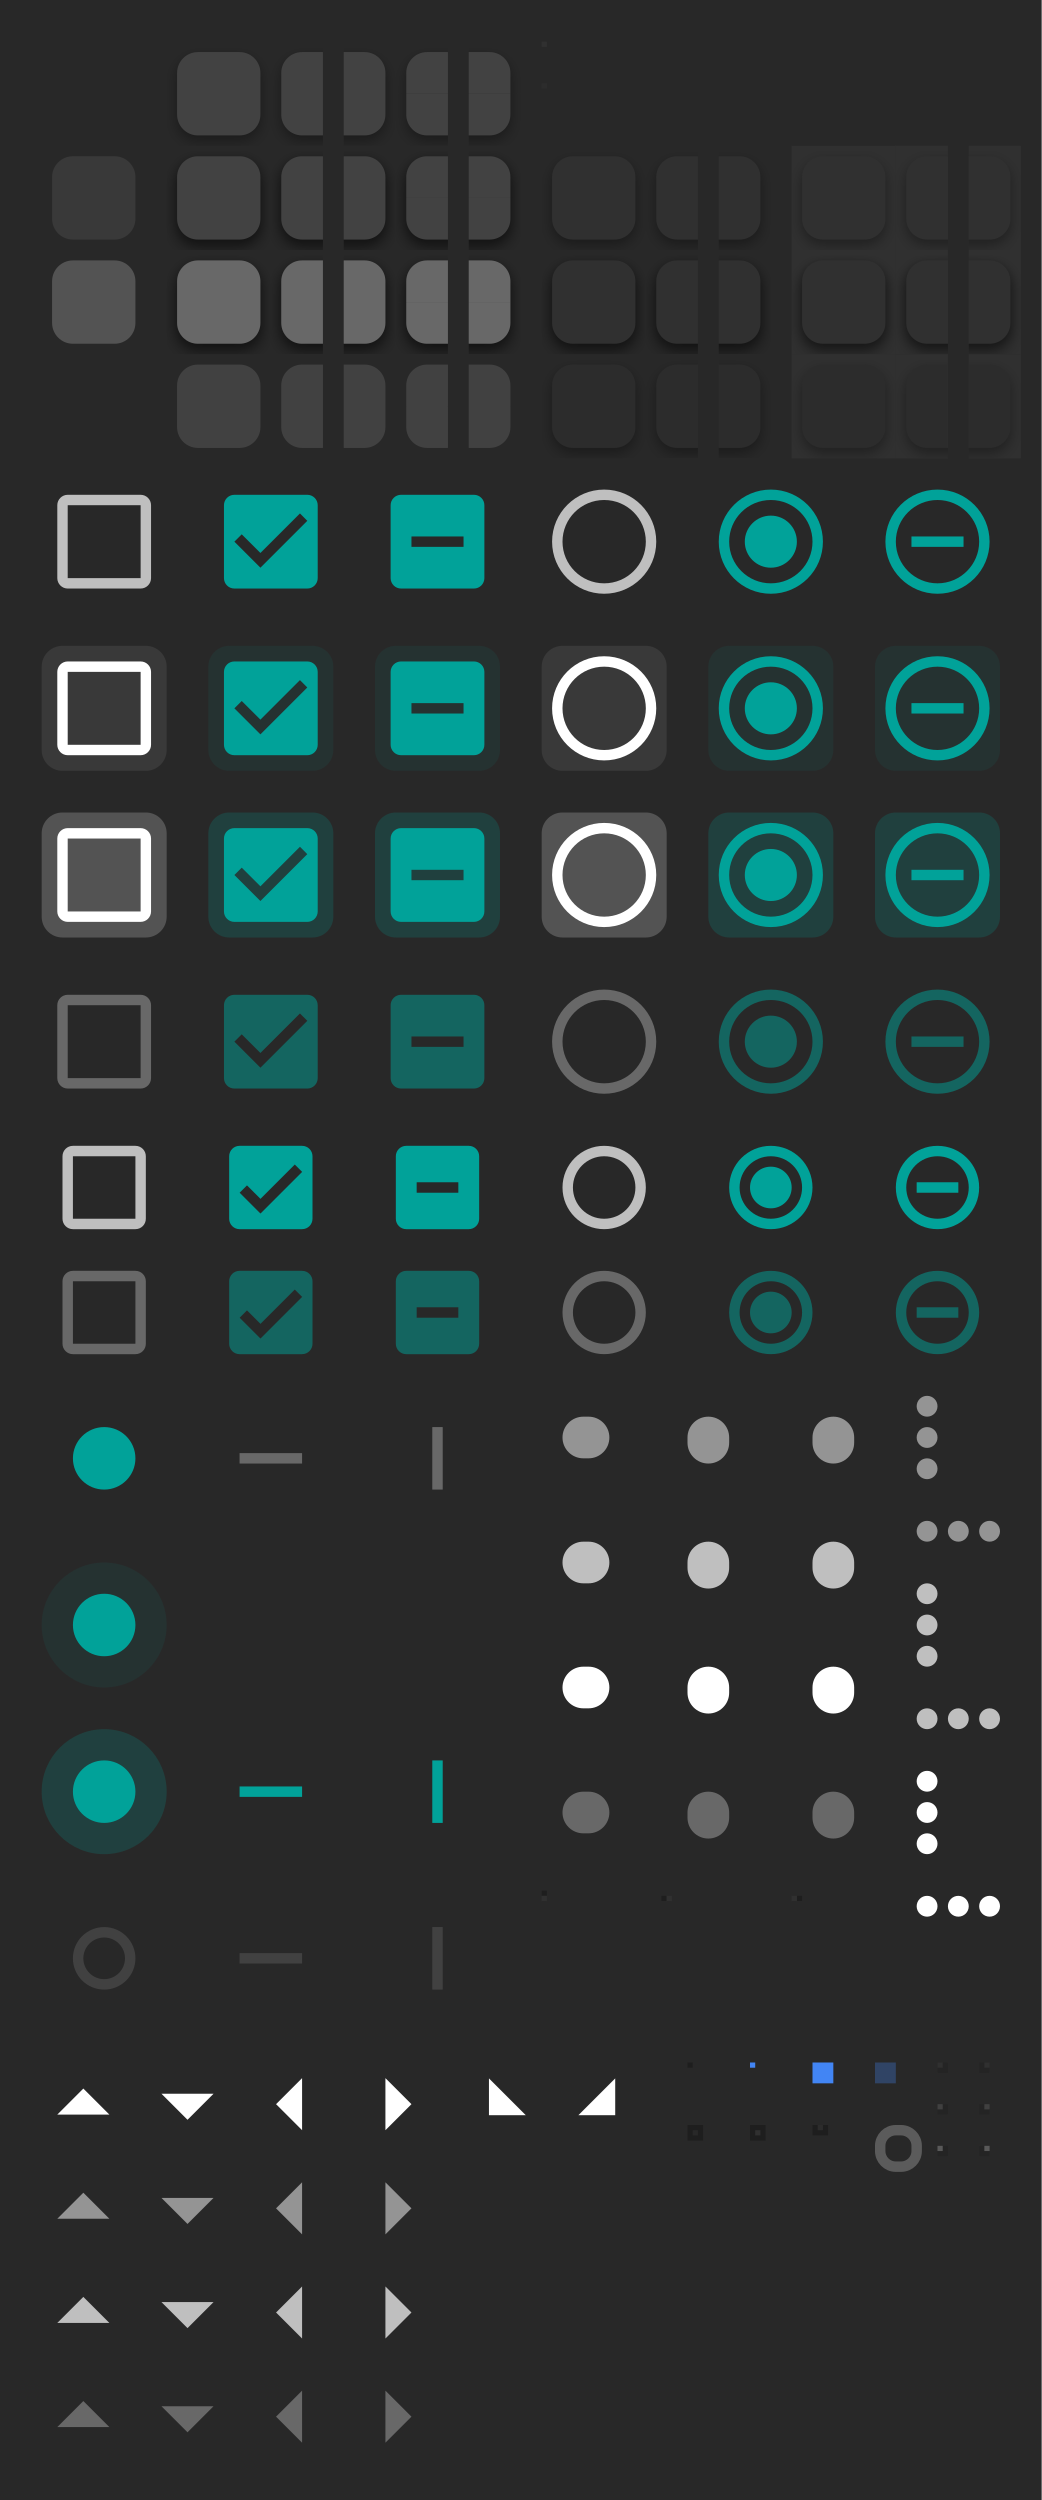
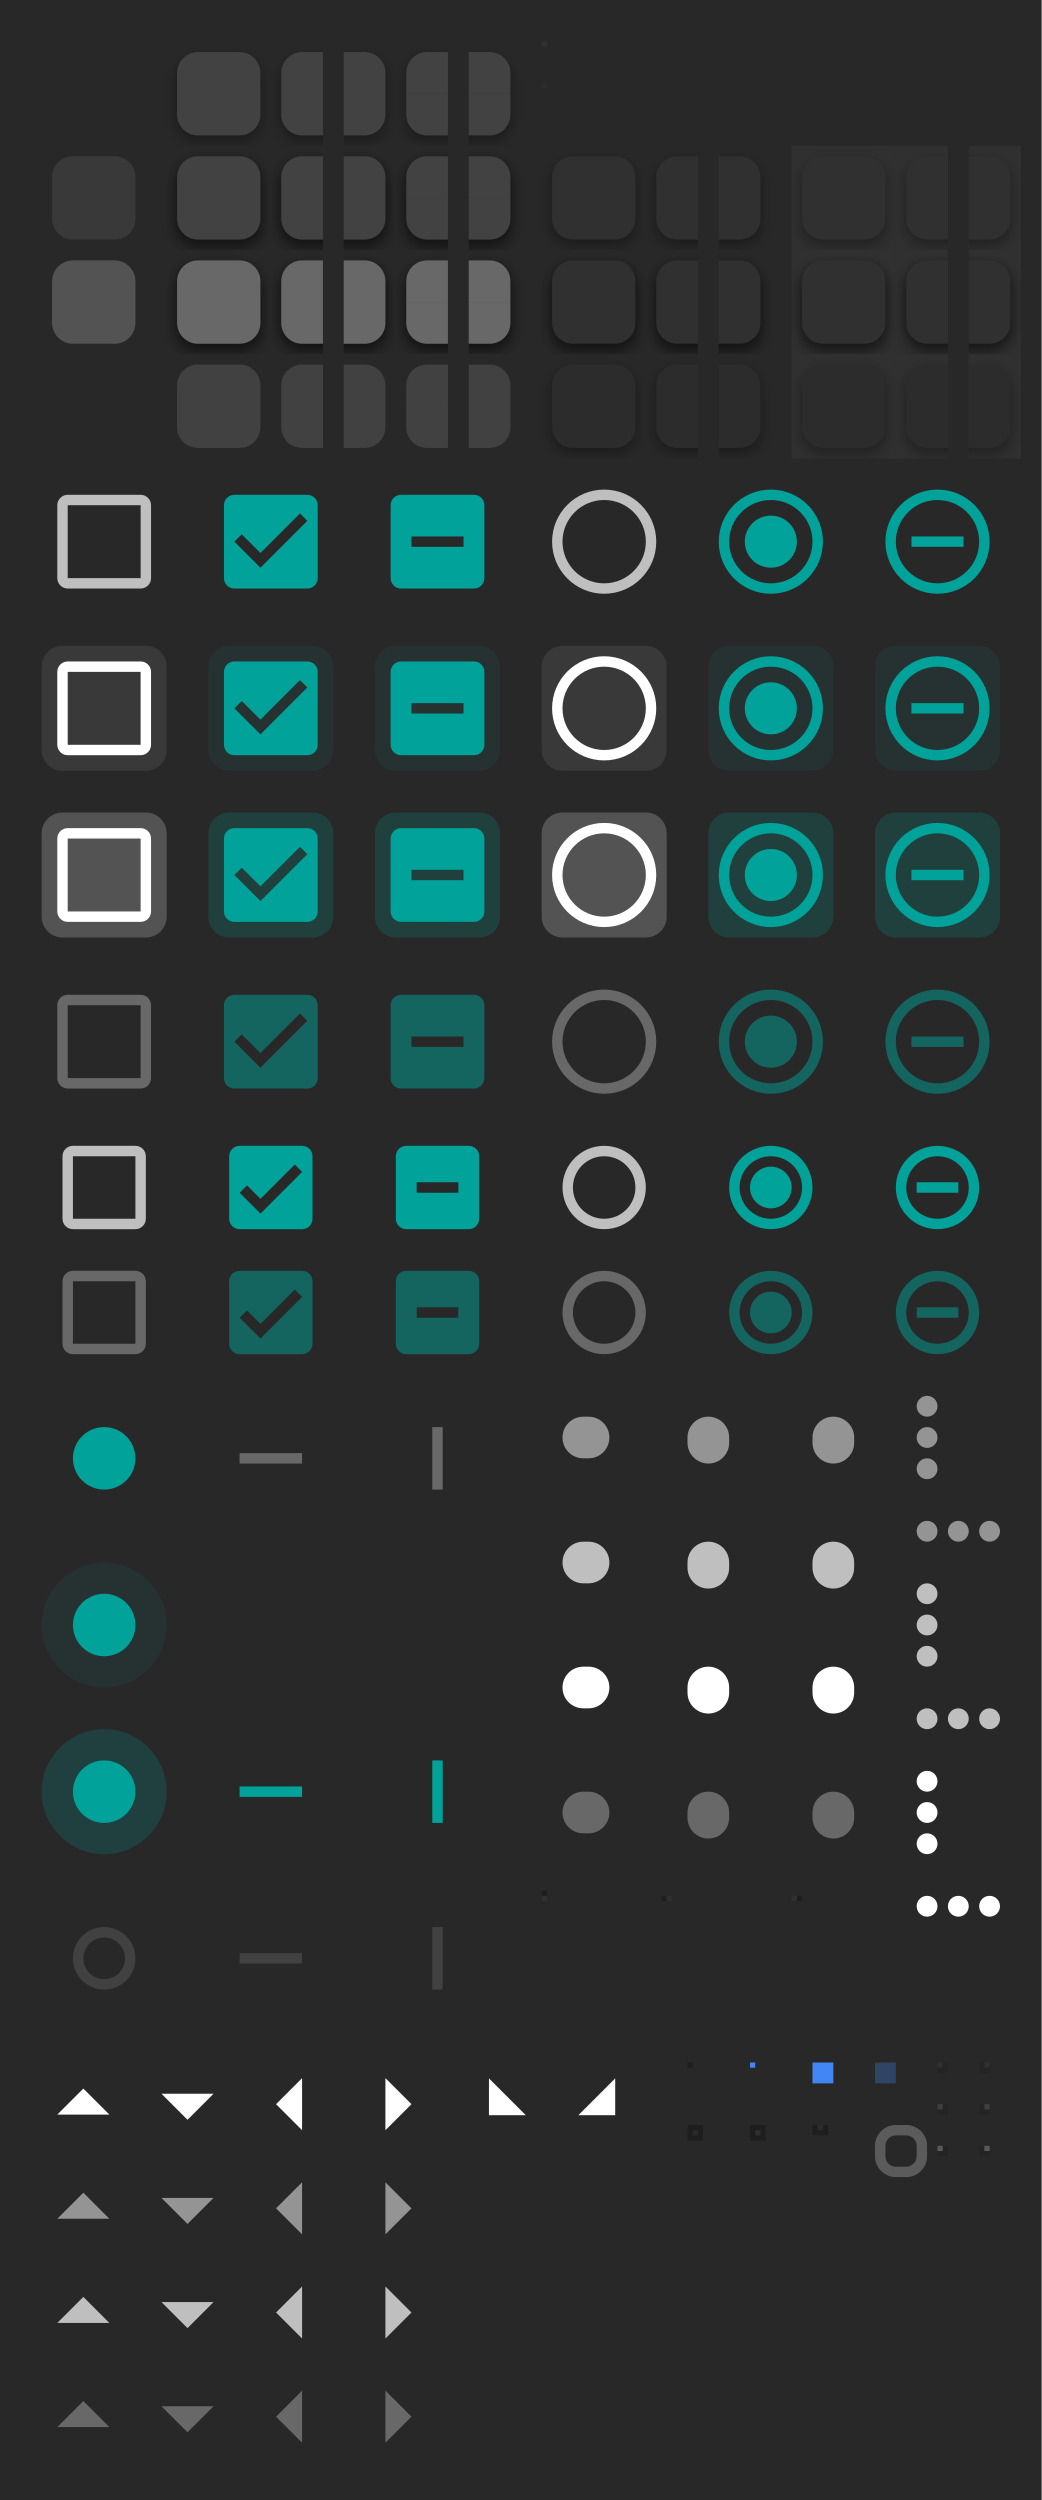
<svg xmlns="http://www.w3.org/2000/svg" xmlns:xlink="http://www.w3.org/1999/xlink" width="200" height="480" viewBox="0 0 200 480">
  <rect width="200" height="480" fill="url(#color-bg)" />
  <defs>
    <linearGradient id="color-fg">
      <stop stop-color="#FFFFFF" />
    </linearGradient>
    <linearGradient id="color-fg-disabled">
      <stop stop-color="#FFFFFF" stop-opacity="0.5" />
    </linearGradient>
    <linearGradient id="color-fg-secondary">
      <stop stop-color="#FFFFFF" stop-opacity="0.7" />
    </linearGradient>
    <linearGradient id="color-fg-secondary-disabled">
      <stop stop-color="#FFFFFF" stop-opacity="0.3" />
    </linearGradient>
    <linearGradient id="color-divider">
      <stop stop-color="#FFFFFF" stop-opacity="0.12" />
    </linearGradient>
    <linearGradient id="color-primary">
      <stop stop-color="#4285F4" />
    </linearGradient>
    <linearGradient id="color-secondary">
      <stop stop-color="#01A299" />
    </linearGradient>
    <linearGradient id="color-secondary-disabled">
      <stop stop-color="#01A299" stop-opacity="0.5" />
    </linearGradient>
    <linearGradient id="color-bg">
      <stop stop-color="#282828" />
    </linearGradient>
    <linearGradient id="color-bg-lighter">
      <stop stop-color="#424242" />
    </linearGradient>
    <linearGradient id="color-base">
      <stop stop-color="#303030" />
    </linearGradient>
    <linearGradient id="color-base-alt">
      <stop stop-color="#2C2C2C" />
    </linearGradient>
    <linearGradient id="color-border">
      <stop stop-color="#000000" stop-opacity="0.26" />
    </linearGradient>
    <filter id="1" color-interpolation-filters="sRGB" x="0" y="0" width="1" height="1">
      <feFlood flood-color="#000000" flood-opacity="0.12" result="flood" />
      <feComposite operator="in" in="flood" in2="SourceGraphic" result="composite1" />
      <feGaussianBlur stdDeviation="1.5" in="composite1" result="blur" />
      <feOffset dx="0" dy="1" result="offset" />
      <feComposite in="SourceGraphic" in2="offset" result="fbSourceGraphic" />
      <feFlood flood-color="#000000" flood-opacity="0.24" result="flood" />
      <feComposite operator="in" in="flood" in2="fbSourceGraphic" result="composite1" />
      <feGaussianBlur stdDeviation="1" in="composite1" result="blur" />
      <feOffset dx="0" dy="1" result="offset" />
      <feComposite in="fbSourceGraphic" in2="offset" result="composite2" />
    </filter>
    <rect id="1x1" width="1" height="1" />
    <rect id="2x2" width="2" height="2" />
    <rect id="4x4" width="4" height="4" />
    <rect id="16x16" width="16" height="16" opacity="0" />
    <rect id="17x17" width="17" height="17" opacity="0" />
    <rect id="24x24" width="24" height="24" opacity="0" />
    <clipPath id="left">
      <rect width="10" height="20" />
    </clipPath>
    <clipPath id="right">
      <rect width="10" height="20" x="10" />
    </clipPath>
    <clipPath id="left-top">
      <rect width="10" height="10" />
    </clipPath>
    <clipPath id="left-bottom">
      <rect width="10" height="10" y="10" />
    </clipPath>
    <clipPath id="right-top">
      <rect width="10" height="10" x="10" />
    </clipPath>
    <clipPath id="right-bottom">
      <rect width="10" height="10" x="10" y="10" />
    </clipPath>
    <g id="base-box">
      <rect width="20" height="20" opacity="0" />
      <rect x="2" y="2" width="16" height="16" rx="4" />
    </g>
    <use xlink:href="#base-box" id="base-flat-button" fill="url(#color-fg)" opacity="0" />
    <use xlink:href="#base-box" id="base-flat-button-hover" fill="url(#color-fg)" opacity="0.08" />
    <use xlink:href="#base-box" id="base-flat-button-active" fill="url(#color-fg)" opacity="0.2" />
    <use xlink:href="#base-box" id="base-flat-button-disabled" fill="url(#color-fg)" opacity="0" />
    <use xlink:href="#base-box" id="base-button" fill="url(#color-bg-lighter)" filter="url(#1)" />
    <use xlink:href="#base-button" id="base-button-hover" filter="url(#1)" />
    <g id="base-button-active">
      <use xlink:href="#base-button-hover" />
      <use xlink:href="#base-flat-button-active" />
    </g>
    <use xlink:href="#base-box" id="base-button-disabled" fill="url(#color-divider)" />
    <use xlink:href="#1x1" id="base-entry-background" fill="url(#color-base)" />
    <use xlink:href="#1x1" id="base-entry-background-disabled" fill="url(#color-base-alt)" />
    <use xlink:href="#base-box" id="base-entry-box" fill="url(#color-base)" filter="url(#1)" />
    <use xlink:href="#base-entry-box" id="base-entry-box-active" filter="url(#1)" />
    <use xlink:href="#base-box" id="base-entry-box-disabled" fill="url(#color-base-alt)" filter="url(#1)" />
    <rect id="background-fill" width="20" height="20" />
    <g id="base-entry">
      <use xlink:href="#background-fill" />
      <use xlink:href="#base-entry-box" />
    </g>
    <g id="base-entry-active">
      <use xlink:href="#background-fill" />
      <use xlink:href="#base-entry-box-active" />
    </g>
    <g id="base-entry-disabled">
      <use xlink:href="#background-fill" />
      <use xlink:href="#base-entry-box-disabled" />
    </g>
    <use clip-path="url(#left)" xlink:href="#base-button" id="base-combo-rtl-button" />
    <use clip-path="url(#left)" xlink:href="#base-button-hover" id="base-combo-rtl-button-hover" />
    <use clip-path="url(#left)" xlink:href="#base-button-active" id="base-combo-rtl-button-active" />
    <use clip-path="url(#left)" xlink:href="#base-button-disabled" id="base-combo-rtl-button-disabled" />
    <use clip-path="url(#right)" xlink:href="#base-button" id="base-combo-ltr-button" />
    <use clip-path="url(#right)" xlink:href="#base-button-hover" id="base-combo-ltr-button-hover" />
    <use clip-path="url(#right)" xlink:href="#base-button-active" id="base-combo-ltr-button-active" />
    <use clip-path="url(#right)" xlink:href="#base-button-disabled" id="base-combo-ltr-button-disabled" />
    <use clip-path="url(#left-top)" xlink:href="#base-button" id="base-spin-rtl-up" />
    <use clip-path="url(#left-top)" xlink:href="#base-button-hover" id="base-spin-rtl-up-hover" />
    <use clip-path="url(#left-top)" xlink:href="#base-button-active" id="base-spin-rtl-up-active" />
    <use clip-path="url(#left-top)" xlink:href="#base-button-disabled" id="base-spin-rtl-up-disabled" />
    <use clip-path="url(#left-bottom)" xlink:href="#base-button" id="base-spin-rtl-down" />
    <use clip-path="url(#left-bottom)" xlink:href="#base-button-hover" id="base-spin-rtl-down-hover" />
    <use clip-path="url(#left-bottom)" xlink:href="#base-button-active" id="base-spin-rtl-down-active" />
    <use clip-path="url(#left-bottom)" xlink:href="#base-button-disabled" id="base-spin-rtl-down-disabled" />
    <use clip-path="url(#right-top)" xlink:href="#base-button" id="base-spin-ltr-up" />
    <use clip-path="url(#right-top)" xlink:href="#base-button-hover" id="base-spin-ltr-up-hover" />
    <use clip-path="url(#right-top)" xlink:href="#base-button-active" id="base-spin-ltr-up-active" />
    <use clip-path="url(#right-top)" xlink:href="#base-button-disabled" id="base-spin-ltr-up-disabled" />
    <use clip-path="url(#right-bottom)" xlink:href="#base-button" id="base-spin-ltr-down" />
    <use clip-path="url(#right-bottom)" xlink:href="#base-button-hover" id="base-spin-ltr-down-hover" />
    <use clip-path="url(#right-bottom)" xlink:href="#base-button-active" id="base-spin-ltr-down-active" />
    <use clip-path="url(#right-bottom)" xlink:href="#base-button-disabled" id="base-spin-ltr-down-disabled" />
    <use clip-path="url(#left)" xlink:href="#base-entry" id="base-combo-ltr-entry" />
    <use clip-path="url(#left)" xlink:href="#base-entry-active" id="base-combo-ltr-entry-active" />
    <use clip-path="url(#left)" xlink:href="#base-entry-disabled" id="base-combo-ltr-entry-disabled" />
    <use clip-path="url(#right)" xlink:href="#base-entry" id="base-combo-rtl-entry" />
    <use clip-path="url(#right)" xlink:href="#base-entry-active" id="base-combo-rtl-entry-active" />
    <use clip-path="url(#right)" xlink:href="#base-entry-disabled" id="base-combo-rtl-entry-disabled" />
    <path id="checkbox-unchecked-path" d="M19 5v14H5V5h14m0-2H5c-1.1 0-2 .9-2 2v14c0 1.1.9 2 2 2h14c1.1 0 2-.9 2-2V5c0-1.1-.9-2-2-2z" />
    <path id="checkbox-checked-path" d="M19 3H5c-1.11 0-2 .9-2 2v14c0 1.1.89 2 2 2h14c1.11 0 2-.9 2-2V5c0-1.1-.89-2-2-2zm-9 14l-5-5 1.41-1.41L10 14.17l7.59-7.59L19 8l-9 9z" />
    <path id="checkbox-mixed-path" d="M19 3H5c-1.1 0-2 .9-2 2v14c0 1.1.9 2 2 2h14c1.1 0 2-.9 2-2V5c0-1.1-.9-2-2-2zm-2 10H7v-2h10v2z" />
    <path id="radio-unchecked-path" d="M12 2C6.48 2 2 6.48 2 12s4.48 10 10 10 10-4.48 10-10S17.52 2 12 2zm0 18c-4.42 0-8-3.58-8-8s3.58-8 8-8 8 3.58 8 8-3.58 8-8 8z" />
    <path id="radio-checked-path" d="M12 7c-2.76 0-5 2.24-5 5s2.24 5 5 5 5-2.24 5-5-2.24-5-5-5zm0-5C6.48 2 2 6.48 2 12s4.48 10 10 10 10-4.48 10-10S17.52 2 12 2zm0 18c-4.42 0-8-3.58-8-8s3.58-8 8-8 8 3.58 8 8-3.58 8-8 8z" />
    <path id="radio-mixed-path" d="M7 11v2h10v-2H7zm5-9C6.48 2 2 6.48 2 12s4.48 10 10 10 10-4.48 10-10S17.52 2 12 2zm0 18c-4.41 0-8-3.59-8-8s3.59-8 8-8 8 3.59 8 8-3.59 8-8 8z" />
    <path id="menu-checkbox-unchecked-path" d="M2 0a2 2 0 0 0-2 2v12a2 2 0 0 0 2 2h12a2 2 0 0 0 2-2V2a2 2 0 0 0-2-2H2zm0 2h12v12H2V2z" />
    <path id="menu-checkbox-checked-path" d="M2 0a2 2 0 0 0-2 2v12a2 2 0 0 0 2 2h12a2 2 0 0 0 2-2V2a2 2 0 0 0-2-2H2zm10.6 3.59L14.01 5l-8 8-4-4 1.41-1.41 2.59 2.59 6.59-6.59z" />
    <path id="menu-checkbox-mixed-path" d="M2 0a2 2 0 0 0-2 2v12a2 2 0 0 0 2 2h12a2 2 0 0 0 2-2V2a2 2 0 0 0-2-2H2zm2 7h8v2H4V7z" />
    <path id="menu-radio-unchecked-path" d="M8 0a8 8 0 0 0-8 8 8 8 0 0 0 8 8 8 8 0 0 0 8-8 8 8 0 0 0-8-8zm0 2a6 6 0 0 1 6 6 6 6 0 0 1-6 6 6 6 0 0 1-6-6 6 6 0 0 1 6-6z" />
    <path id="menu-radio-checked-path" d="M8 0a8 8 0 0 0-8 8 8 8 0 0 0 8 8 8 8 0 0 0 8-8 8 8 0 0 0-8-8zm0 2a6 6 0 0 1 6 6 6 6 0 0 1-6 6 6 6 0 0 1-6-6 6 6 0 0 1 6-6zm0 2a4 4 0 0 0-4 4 4 4 0 0 0 4 4 4 4 0 0 0 4-4 4 4 0 0 0-4-4z" />
    <path id="menu-radio-mixed-path" d="M8 0a8 8 0 0 0-8 8 8 8 0 0 0 8 8 8 8 0 0 0 8-8 8 8 0 0 0-8-8zm0 2a6 6 0 0 1 6 6 6 6 0 0 1-6 6 6 6 0 0 1-6-6 6 6 0 0 1 6-6zM4 7v2h8V7H4z" />
    <rect id="button-fill" width="24" height="24" rx="4" />
    <g id="base-checkbox-unchecked">
      <use xlink:href="#button-fill" />
      <use xlink:href="#checkbox-unchecked-path" fill-opacity="1" />
    </g>
    <g id="base-checkbox-checked">
      <use xlink:href="#button-fill" />
      <use xlink:href="#checkbox-checked-path" fill-opacity="1" />
    </g>
    <g id="base-checkbox-mixed">
      <use xlink:href="#button-fill" />
      <use xlink:href="#checkbox-mixed-path" fill-opacity="1" />
    </g>
    <g id="base-radio-unchecked">
      <use xlink:href="#button-fill" />
      <use xlink:href="#radio-unchecked-path" fill-opacity="1" />
    </g>
    <g id="base-radio-checked">
      <use xlink:href="#button-fill" />
      <use xlink:href="#radio-checked-path" fill-opacity="1" />
    </g>
    <g id="base-radio-mixed">
      <use xlink:href="#button-fill" />
      <use xlink:href="#radio-mixed-path" fill-opacity="1" />
    </g>
    <g id="base-menu-checkbox-unchecked">
      <use xlink:href="#16x16" />
      <use xlink:href="#menu-checkbox-unchecked-path" />
    </g>
    <g id="base-menu-checkbox-checked">
      <use xlink:href="#16x16" />
      <use xlink:href="#menu-checkbox-checked-path" />
    </g>
    <g id="base-menu-checkbox-mixed">
      <use xlink:href="#16x16" />
      <use xlink:href="#menu-checkbox-mixed-path" />
    </g>
    <g id="base-menu-radio-unchecked">
      <use xlink:href="#16x16" />
      <use xlink:href="#menu-radio-unchecked-path" />
    </g>
    <g id="base-menu-radio-checked">
      <use xlink:href="#16x16" />
      <use xlink:href="#menu-radio-checked-path" />
    </g>
    <g id="base-menu-radio-mixed">
      <use xlink:href="#16x16" />
      <use xlink:href="#menu-radio-mixed-path" />
    </g>
    <g id="base-scale-slider">
      <circle cx="12" cy="12" r="12" opacity="0" />
      <circle cx="12" cy="12" r="6" fill="url(#color-secondary)" />
    </g>
    <g id="base-scale-slider-hover">
      <circle cx="12" cy="12" r="12" fill="url(#color-secondary)" opacity="0.08" />
      <circle cx="12" cy="12" r="6" fill="url(#color-secondary)" />
    </g>
    <g id="base-scale-slider-active">
      <circle cx="12" cy="12" r="12" fill="url(#color-secondary)" opacity="0.2" />
      <circle cx="12" cy="12" r="6" fill="url(#color-secondary)" />
    </g>
    <g id="base-scale-slider-disabled">
      <circle cx="12" cy="12" r="12" opacity="0" />
      <circle cx="12" cy="12" r="6" fill="url(#color-bg)" />
      <circle cx="12" cy="12" r="5" fill="none" stroke="url(#color-divider)" stroke-width="2" />
    </g>
    <g id="base-scale-horz-trough">
      <use xlink:href="#24x24" />
      <rect width="12" height="2" x="6" y="11" />
    </g>
    <g id="base-scale-vert-trough">
      <use xlink:href="#24x24" />
      <rect width="2" height="12" x="11" y="6" />
    </g>
    <g id="base-scrollbar-horz-slider">
      <use xlink:href="#17x17" y="-1" />
      <rect width="9" height="8" x="4" y="4" rx="4" />
    </g>
    <g id="base-scrollbar-horz-trough">
      <use xlink:href="#base-border" y="-1" />
      <use xlink:href="#base-entry-background" />
    </g>
    <use xlink:href="#base-scrollbar-horz-slider" id="base-scrollbar-vert-ltr-slider" transform="rotate(-90 8.5 8.5)" />
    <use xlink:href="#base-scrollbar-horz-trough" id="base-scrollbar-vert-ltr-trough" transform="rotate(-90 0.5 0.5)" />
    <use xlink:href="#base-scrollbar-horz-slider" id="base-scrollbar-vert-rtl-slider" transform="rotate(90 8 8)" />
    <use xlink:href="#base-scrollbar-horz-trough" id="base-scrollbar-vert-rtl-trough" transform="rotate(90 0.5 0.5)" />
    <g id="base-handle-horz">
      <circle cx="2" cy="2" r="2" />
      <circle cx="8" cy="2" r="2" />
      <circle cx="14" cy="2" r="2" />
    </g>
    <use xlink:href="#base-handle-horz" id="base-handle-vert" transform="rotate(90 2 2)" />
    <path id="pan-path" d="M13 6l-5 5-5-5z" />
    <g id="base-pan-down">
      <use xlink:href="#16x16" />
      <use xlink:href="#pan-path" />
    </g>
    <g id="base-pan-up">
      <use xlink:href="#16x16" />
      <use xlink:href="#pan-path" transform="rotate(180 8 8)" />
    </g>
    <g id="base-pan-left">
      <use xlink:href="#16x16" />
      <use xlink:href="#pan-path" transform="rotate(90 8 8)" />
    </g>
    <g id="base-pan-right">
      <use xlink:href="#16x16" />
      <use xlink:href="#pan-path" transform="rotate(-90 8 8)" />
    </g>
    <g id="base-pan-left-semi">
      <use xlink:href="#16x16" />
      <use xlink:href="#pan-path" transform="rotate(45 8 8)" />
    </g>
    <g id="base-pan-right-semi">
      <use xlink:href="#16x16" />
      <use xlink:href="#pan-path" transform="rotate(-45 8 8)" />
    </g>
    <use xlink:href="#1x1" id="base-border" fill="url(#color-border)" />
    <use xlink:href="#1x1" id="base-tab" fill="url(#color-primary)" />
    <use xlink:href="#4x4" id="base-progressbar-progress" fill="url(#color-primary)" />
    <g id="base-progressbar-trough">
      <use xlink:href="#4x4" fill="url(#color-bg)" />
      <use xlink:href="#base-progressbar-progress" opacity="0.3" />
    </g>
    <rect id="base-frame" x="0.5" y="0.5" width="2" height="2" fill="none" stroke="url(#color-border)" stroke-width="1" />
    <g id="base-frame-notebook">
      <rect width="3" height="3" fill="url(#color-border)" />
      <use xlink:href="#1x1" x="1" y="1" fill="url(#color-base)" />
    </g>
    <g id="base-frame-inline">
      <rect width="3" height="2" fill="url(#color-border)" />
      <use xlink:href="#1x1" x="1" fill="url(#color-base-alt)" />
    </g>
-     <rect id="base-focus" x="1" y="1" width="7" height="7" rx="3" fill="none" stroke="url(#color-fg)" stroke-width="2" opacity="0.24" />
+     <rect id="base-focus" x="1" y="1" width="8" height="8" rx="3" fill="none" stroke="url(#color-fg)" stroke-width="2" opacity="0.24" />
    <g id="base-treeview-ltr-button">
      <use xlink:href="#2x2" fill="url(#color-base)" />
      <use xlink:href="#2x2" fill="url(#color-border)" />
      <use xlink:href="#1x1" fill="url(#color-base)" />
    </g>
    <g id="base-treeview-ltr-button-hover">
      <use xlink:href="#base-treeview-ltr-button" />
      <use xlink:href="#1x1" fill="url(#color-fg)" opacity="0.08" />
    </g>
    <g id="base-treeview-ltr-button-active">
      <use xlink:href="#base-treeview-ltr-button" />
      <use xlink:href="#1x1" fill="url(#color-fg)" opacity="0.2" />
    </g>
    <use xlink:href="#base-treeview-ltr-button" id="base-treeview-rtl-button" transform="scale(-1 1)" />
    <use xlink:href="#base-treeview-ltr-button-hover" id="base-treeview-rtl-button-hover" transform="scale(-1 1)" />
    <use xlink:href="#base-treeview-ltr-button-active" id="base-treeview-rtl-button-active" transform="scale(-1 1)" />
  </defs>
  <use x="8" y="8" xlink:href="#base-flat-button" id="flat-button" />
  <use x="8" y="28" xlink:href="#base-flat-button-hover" id="flat-button-hover" />
  <use x="8" y="48" xlink:href="#base-flat-button-active" id="flat-button-active" />
  <use x="8" y="68" xlink:href="#base-flat-button-disabled" id="flat-button-disabled" />
  <use x="32" y="8" xlink:href="#base-button" id="button" />
  <use x="32" y="28" xlink:href="#base-button-hover" id="button-hover" />
  <use x="32" y="48" xlink:href="#base-button-active" id="button-active" />
  <use x="32" y="68" xlink:href="#base-button-disabled" id="button-disabled" />
  <use x="52" y="8" xlink:href="#base-combo-rtl-button" id="combo-rtl-button" />
  <use x="52" y="28" xlink:href="#base-combo-rtl-button-hover" id="combo-rtl-button-hover" />
  <use x="52" y="48" xlink:href="#base-combo-rtl-button-active" id="combo-rtl-button-active" />
  <use x="52" y="68" xlink:href="#base-combo-rtl-button-disabled" id="combo-rtl-button-disabled" />
  <use x="56" y="8" xlink:href="#base-combo-ltr-button" id="combo-ltr-button" />
  <use x="56" y="28" xlink:href="#base-combo-ltr-button-hover" id="combo-ltr-button-hover" />
  <use x="56" y="48" xlink:href="#base-combo-ltr-button-active" id="combo-ltr-button-active" />
  <use x="56" y="68" xlink:href="#base-combo-ltr-button-disabled" id="combo-ltr-button-disabled" />
  <use x="76" y="8" xlink:href="#base-spin-rtl-up" id="spin-rtl-up" />
  <use x="76" y="28" xlink:href="#base-spin-rtl-up-hover" id="spin-rtl-up-hover" />
  <use x="76" y="48" xlink:href="#base-spin-rtl-up-active" id="spin-rtl-up-active" />
  <use x="76" y="68" xlink:href="#base-spin-rtl-up-disabled" id="spin-rtl-up-disabled" />
  <use x="76" y="8" xlink:href="#base-spin-rtl-down" id="spin-rtl-down" />
  <use x="76" y="28" xlink:href="#base-spin-rtl-down-hover" id="spin-rtl-down-hover" />
  <use x="76" y="48" xlink:href="#base-spin-rtl-down-active" id="spin-rtl-down-active" />
  <use x="76" y="68" xlink:href="#base-spin-rtl-down-disabled" id="spin-rtl-down-disabled" />
  <use x="80" y="8" xlink:href="#base-spin-ltr-up" id="spin-ltr-up" />
  <use x="80" y="28" xlink:href="#base-spin-ltr-up-hover" id="spin-ltr-up-hover" />
  <use x="80" y="48" xlink:href="#base-spin-ltr-up-active" id="spin-ltr-up-active" />
  <use x="80" y="68" xlink:href="#base-spin-ltr-up-disabled" id="spin-ltr-up-disabled" />
  <use x="80" y="8" xlink:href="#base-spin-ltr-down" id="spin-ltr-down" />
  <use x="80" y="28" xlink:href="#base-spin-ltr-down-hover" id="spin-ltr-down-hover" />
  <use x="80" y="48" xlink:href="#base-spin-ltr-down-active" id="spin-ltr-down-active" />
  <use x="80" y="68" xlink:href="#base-spin-ltr-down-disabled" id="spin-ltr-down-disabled" />
  <use x="104" y="8" xlink:href="#base-entry-background" id="entry-background" />
  <use x="104" y="16" xlink:href="#base-entry-background-disabled" id="entry-background-disabled" />
  <use x="104" y="28" xlink:href="#base-entry" fill="url(#color-bg)" id="entry" />
  <use x="104" y="48" xlink:href="#base-entry-active" fill="url(#color-bg)" id="entry-active" />
  <use x="104" y="68" xlink:href="#base-entry-disabled" fill="url(#color-bg)" id="entry-disabled" />
  <use x="124" y="28" xlink:href="#base-combo-ltr-entry" fill="url(#color-bg)" id="combo-ltr-entry" />
  <use x="124" y="48" xlink:href="#base-combo-ltr-entry-active" fill="url(#color-bg)" id="combo-ltr-entry-active" />
  <use x="124" y="68" xlink:href="#base-combo-ltr-entry-disabled" fill="url(#color-bg)" id="combo-ltr-entry-disabled" />
  <use x="128" y="28" xlink:href="#base-combo-rtl-entry" fill="url(#color-bg)" id="combo-rtl-entry" />
  <use x="128" y="48" xlink:href="#base-combo-rtl-entry-active" fill="url(#color-bg)" id="combo-rtl-entry-active" />
  <use x="128" y="68" xlink:href="#base-combo-rtl-entry-disabled" fill="url(#color-bg)" id="combo-rtl-entry-disabled" />
  <use x="152" y="28" xlink:href="#base-entry" fill="url(#color-base)" id="notebook-entry" />
  <use x="152" y="48" xlink:href="#base-entry-active" fill="url(#color-base)" id="notebook-entry-active" />
  <use x="152" y="68" xlink:href="#base-entry-disabled" fill="url(#color-base)" id="notebook-entry-disabled" />
  <use x="172" y="28" xlink:href="#base-combo-ltr-entry" fill="url(#color-base)" id="notebook-combo-ltr-entry" />
  <use x="172" y="48" xlink:href="#base-combo-ltr-entry-active" fill="url(#color-base)" id="notebook-combo-ltr-entry-active" />
  <use x="172" y="68" xlink:href="#base-combo-ltr-entry-disabled" fill="url(#color-base)" id="notebook-combo-ltr-entry-disabled" />
  <use x="176" y="28" xlink:href="#base-combo-rtl-entry" fill="url(#color-base)" id="notebook-combo-rtl-entry" />
  <use x="176" y="48" xlink:href="#base-combo-rtl-entry-active" fill="url(#color-base)" id="notebook-combo-rtl-entry-active" />
  <use x="176" y="68" xlink:href="#base-combo-rtl-entry-disabled" fill="url(#color-base)" id="notebook-combo-rtl-entry-disabled" />
  <use x="8" y="92" xlink:href="#base-checkbox-unchecked" fill="url(#color-fg-secondary)" fill-opacity="0" id="checkbox-unchecked" />
  <use x="8" y="124" xlink:href="#base-checkbox-unchecked" fill="url(#color-fg)" fill-opacity="0.08" id="checkbox-unchecked-hover" />
  <use x="8" y="156" xlink:href="#base-checkbox-unchecked" fill="url(#color-fg)" fill-opacity="0.2" id="checkbox-unchecked-active" />
  <use x="8" y="188" xlink:href="#base-checkbox-unchecked" fill="url(#color-fg-secondary-disabled)" fill-opacity="0" id="checkbox-unchecked-disabled" />
  <use x="40" y="92" xlink:href="#base-checkbox-checked" fill="url(#color-secondary)" fill-opacity="0" id="checkbox-checked" />
  <use x="40" y="124" xlink:href="#base-checkbox-checked" fill="url(#color-secondary)" fill-opacity="0.08" id="checkbox-checked-hover" />
  <use x="40" y="156" xlink:href="#base-checkbox-checked" fill="url(#color-secondary)" fill-opacity="0.2" id="checkbox-checked-active" />
  <use x="40" y="188" xlink:href="#base-checkbox-checked" fill="url(#color-secondary-disabled)" fill-opacity="0" id="checkbox-checked-disabled" />
  <use x="72" y="92" xlink:href="#base-checkbox-mixed" fill="url(#color-secondary)" fill-opacity="0" id="checkbox-mixed" />
  <use x="72" y="124" xlink:href="#base-checkbox-mixed" fill="url(#color-secondary)" fill-opacity="0.08" id="checkbox-mixed-hover" />
  <use x="72" y="156" xlink:href="#base-checkbox-mixed" fill="url(#color-secondary)" fill-opacity="0.2" id="checkbox-mixed-active" />
  <use x="72" y="188" xlink:href="#base-checkbox-mixed" fill="url(#color-secondary-disabled)" fill-opacity="0" id="checkbox-mixed-disabled" />
  <use x="104" y="92" xlink:href="#base-radio-unchecked" fill="url(#color-fg-secondary)" fill-opacity="0" id="radio-unchecked" />
  <use x="104" y="124" xlink:href="#base-radio-unchecked" fill="url(#color-fg)" fill-opacity="0.08" id="radio-unchecked-hover" />
  <use x="104" y="156" xlink:href="#base-radio-unchecked" fill="url(#color-fg)" fill-opacity="0.2" id="radio-unchecked-active" />
  <use x="104" y="188" xlink:href="#base-radio-unchecked" fill="url(#color-fg-secondary-disabled)" fill-opacity="0" id="radio-unchecked-disabled" />
  <use x="136" y="92" xlink:href="#base-radio-checked" fill="url(#color-secondary)" fill-opacity="0" id="radio-checked" />
  <use x="136" y="124" xlink:href="#base-radio-checked" fill="url(#color-secondary)" fill-opacity="0.08" id="radio-checked-hover" />
  <use x="136" y="156" xlink:href="#base-radio-checked" fill="url(#color-secondary)" fill-opacity="0.2" id="radio-checked-active" />
  <use x="136" y="188" xlink:href="#base-radio-checked" fill="url(#color-secondary-disabled)" fill-opacity="0" id="radio-checked-disabled" />
  <use x="168" y="92" xlink:href="#base-radio-mixed" fill="url(#color-secondary)" fill-opacity="0" id="radio-mixed" />
  <use x="168" y="124" xlink:href="#base-radio-mixed" fill="url(#color-secondary)" fill-opacity="0.08" id="radio-mixed-hover" />
  <use x="168" y="156" xlink:href="#base-radio-mixed" fill="url(#color-secondary)" fill-opacity="0.2" id="radio-mixed-active" />
  <use x="168" y="188" xlink:href="#base-radio-mixed" fill="url(#color-secondary-disabled)" fill-opacity="0" id="radio-mixed-disabled" />
  <use x="12" y="220" xlink:href="#base-menu-checkbox-unchecked" fill="url(#color-fg-secondary)" id="menu-checkbox-unchecked" />
  <use x="12" y="244" xlink:href="#base-menu-checkbox-unchecked" fill="url(#color-fg-secondary-disabled)" id="menu-checkbox-unchecked-disabled" />
  <use x="44" y="220" xlink:href="#base-menu-checkbox-checked" fill="url(#color-secondary)" id="menu-checkbox-checked" />
  <use x="44" y="244" xlink:href="#base-menu-checkbox-checked" fill="url(#color-secondary-disabled)" id="menu-checkbox-checked-disabled" />
  <use x="76" y="220" xlink:href="#base-menu-checkbox-mixed" fill="url(#color-secondary)" id="menu-checkbox-mixed" />
  <use x="76" y="244" xlink:href="#base-menu-checkbox-mixed" fill="url(#color-secondary-disabled)" id="menu-checkbox-mixed-disabled" />
  <use x="108" y="220" xlink:href="#base-menu-radio-unchecked" fill="url(#color-fg-secondary)" id="menu-radio-unchecked" />
  <use x="108" y="244" xlink:href="#base-menu-radio-unchecked" fill="url(#color-fg-secondary-disabled)" id="menu-radio-unchecked-disabled" />
  <use x="140" y="220" xlink:href="#base-menu-radio-checked" fill="url(#color-secondary)" id="menu-radio-checked" />
  <use x="140" y="244" xlink:href="#base-menu-radio-checked" fill="url(#color-secondary-disabled)" id="menu-radio-checked-disabled" />
  <use x="172" y="220" xlink:href="#base-menu-radio-mixed" fill="url(#color-secondary)" id="menu-radio-mixed" />
  <use x="172" y="244" xlink:href="#base-menu-radio-mixed" fill="url(#color-secondary-disabled)" id="menu-radio-mixed-disabled" />
  <use x="8" y="268" xlink:href="#base-scale-slider" id="scale-slider" />
  <use x="8" y="300" xlink:href="#base-scale-slider-hover" id="scale-slider-hover" />
  <use x="8" y="332" xlink:href="#base-scale-slider-active" id="scale-slider-active" />
  <use x="8" y="364" xlink:href="#base-scale-slider-disabled" id="scale-slider-disabled" />
  <use x="40" y="268" xlink:href="#base-scale-horz-trough" fill="url(#color-fg-secondary-disabled)" id="scale-horz-trough" />
  <use x="40" y="332" xlink:href="#base-scale-horz-trough" fill="url(#color-secondary)" id="scale-horz-trough-active" />
  <use x="40" y="364" xlink:href="#base-scale-horz-trough" fill="url(#color-divider)" id="scale-horz-trough-disabled" />
  <use x="72" y="268" xlink:href="#base-scale-vert-trough" fill="url(#color-fg-secondary-disabled)" id="scale-vert-trough" />
  <use x="72" y="332" xlink:href="#base-scale-vert-trough" fill="url(#color-secondary)" id="scale-vert-trough-active" />
  <use x="72" y="364" xlink:href="#base-scale-vert-trough" fill="url(#color-divider)" id="scale-vert-trough-disabled" />
  <use x="104" y="268" xlink:href="#base-scrollbar-horz-slider" fill="url(#color-fg-disabled)" id="scrollbar-horz-slider" />
  <use x="104" y="292" xlink:href="#base-scrollbar-horz-slider" fill="url(#color-fg-secondary)" id="scrollbar-horz-slider-hover" />
  <use x="104" y="316" xlink:href="#base-scrollbar-horz-slider" fill="url(#color-fg)" id="scrollbar-horz-slider-active" />
  <use x="104" y="340" xlink:href="#base-scrollbar-horz-slider" fill="url(#color-fg-secondary-disabled)" id="scrollbar-horz-slider-disabled" />
  <use x="104" y="364" xlink:href="#base-scrollbar-horz-trough" id="scrollbar-horz-trough" />
  <use x="128" y="268" xlink:href="#base-scrollbar-vert-ltr-slider" fill="url(#color-fg-disabled)" id="scrollbar-vert-ltr-slider" />
  <use x="128" y="292" xlink:href="#base-scrollbar-vert-ltr-slider" fill="url(#color-fg-secondary)" id="scrollbar-vert-ltr-slider-hover" />
  <use x="128" y="316" xlink:href="#base-scrollbar-vert-ltr-slider" fill="url(#color-fg)" id="scrollbar-vert-ltr-slider-active" />
  <use x="128" y="340" xlink:href="#base-scrollbar-vert-ltr-slider" fill="url(#color-fg-secondary-disabled)" id="scrollbar-vert-ltr-slider-disabled" />
  <use x="128" y="364" xlink:href="#base-scrollbar-vert-ltr-trough" id="scrollbar-vert-ltr-trough" />
  <use x="152" y="268" xlink:href="#base-scrollbar-vert-rtl-slider" fill="url(#color-fg-disabled)" id="scrollbar-vert-rtl-slider" />
  <use x="152" y="292" xlink:href="#base-scrollbar-vert-rtl-slider" fill="url(#color-fg-secondary)" id="scrollbar-vert-rtl-slider-hover" />
  <use x="152" y="316" xlink:href="#base-scrollbar-vert-rtl-slider" fill="url(#color-fg)" id="scrollbar-vert-rtl-slider-active" />
  <use x="152" y="340" xlink:href="#base-scrollbar-vert-rtl-slider" fill="url(#color-fg-secondary-disabled)" id="scrollbar-vert-rtl-slider-disabled" />
  <use x="152" y="364" xlink:href="#base-scrollbar-vert-rtl-trough" id="scrollbar-vert-rtl-trough" />
  <use x="176" y="292" xlink:href="#base-handle-horz" fill="url(#color-fg-disabled)" id="handle-horz" />
  <use x="176" y="328" xlink:href="#base-handle-horz" fill="url(#color-fg-secondary)" id="handle-horz-hover" />
  <use x="176" y="364" xlink:href="#base-handle-horz" fill="url(#color-fg)" id="handle-horz-active" />
  <use x="176" y="268" xlink:href="#base-handle-vert" fill="url(#color-fg-disabled)" id="handle-vert" />
  <use x="176" y="304" xlink:href="#base-handle-vert" fill="url(#color-fg-secondary)" id="handle-vert-hover" />
  <use x="176" y="340" xlink:href="#base-handle-vert" fill="url(#color-fg)" id="handle-vert-active" />
  <use x="8" y="396" xlink:href="#base-pan-up" fill="url(#color-fg)" id="pan-up" />
  <use x="8" y="416" xlink:href="#base-pan-up" fill="url(#color-fg-disabled)" id="pan-up-disabled" />
  <use x="8" y="436" xlink:href="#base-pan-up" fill="url(#color-fg-secondary)" id="pan-up-alt" />
  <use x="8" y="456" xlink:href="#base-pan-up" fill="url(#color-fg-secondary-disabled)" id="pan-up-alt-disabled" />
  <use x="28" y="396" xlink:href="#base-pan-down" fill="url(#color-fg)" id="pan-down" />
  <use x="28" y="416" xlink:href="#base-pan-down" fill="url(#color-fg-disabled)" id="pan-down-disabled" />
  <use x="28" y="436" xlink:href="#base-pan-down" fill="url(#color-fg-secondary)" id="pan-down-alt" />
  <use x="28" y="456" xlink:href="#base-pan-down" fill="url(#color-fg-secondary-disabled)" id="pan-down-alt-disabled" />
  <use x="48" y="396" xlink:href="#base-pan-left" fill="url(#color-fg)" id="pan-left" />
  <use x="48" y="416" xlink:href="#base-pan-left" fill="url(#color-fg-disabled)" id="pan-left-disabled" />
  <use x="48" y="436" xlink:href="#base-pan-left" fill="url(#color-fg-secondary)" id="pan-left-alt" />
  <use x="48" y="456" xlink:href="#base-pan-left" fill="url(#color-fg-secondary-disabled)" id="pan-left-alt-disabled" />
  <use x="68" y="396" xlink:href="#base-pan-right" fill="url(#color-fg)" id="pan-right" />
  <use x="68" y="416" xlink:href="#base-pan-right" fill="url(#color-fg-disabled)" id="pan-right-disabled" />
  <use x="68" y="436" xlink:href="#base-pan-right" fill="url(#color-fg-secondary)" id="pan-right-alt" />
  <use x="68" y="456" xlink:href="#base-pan-right" fill="url(#color-fg-secondary-disabled)" id="pan-right-alt-disabled" />
  <use x="88" y="396" xlink:href="#base-pan-left-semi" fill="url(#color-fg)" id="pan-left-semi" />
  <use x="108" y="396" xlink:href="#base-pan-right-semi" fill="url(#color-fg)" id="pan-right-semi" />
  <use x="132" y="396" xlink:href="#base-border" id="border" />
  <use x="144" y="396" xlink:href="#base-tab" id="tab" />
  <use x="156" y="396" xlink:href="#base-progressbar-progress" id="progressbar-progress" />
  <use x="168" y="396" xlink:href="#base-progressbar-trough" id="progressbar-trough" />
  <use x="132" y="408" xlink:href="#base-frame" id="frame" />
  <use x="144" y="408" xlink:href="#base-frame-notebook" id="frame-notebook" />
  <use x="156" y="408" xlink:href="#base-frame-inline" id="frame-inline" />
  <use x="168" y="408" xlink:href="#base-focus" id="focus" />
  <use x="180" y="396" xlink:href="#base-treeview-ltr-button" id="treeview-ltr-button" />
  <use x="180" y="404" xlink:href="#base-treeview-ltr-button-hover" id="treeview-ltr-button-hover" />
  <use x="180" y="412" xlink:href="#base-treeview-ltr-button-active" id="treeview-ltr-button-active" />
  <use x="190" y="396" xlink:href="#base-treeview-rtl-button" id="treeview-rtl-button" />
  <use x="190" y="404" xlink:href="#base-treeview-rtl-button-hover" id="treeview-rtl-button-hover" />
  <use x="190" y="412" xlink:href="#base-treeview-rtl-button-active" id="treeview-rtl-button-active" />
</svg>
